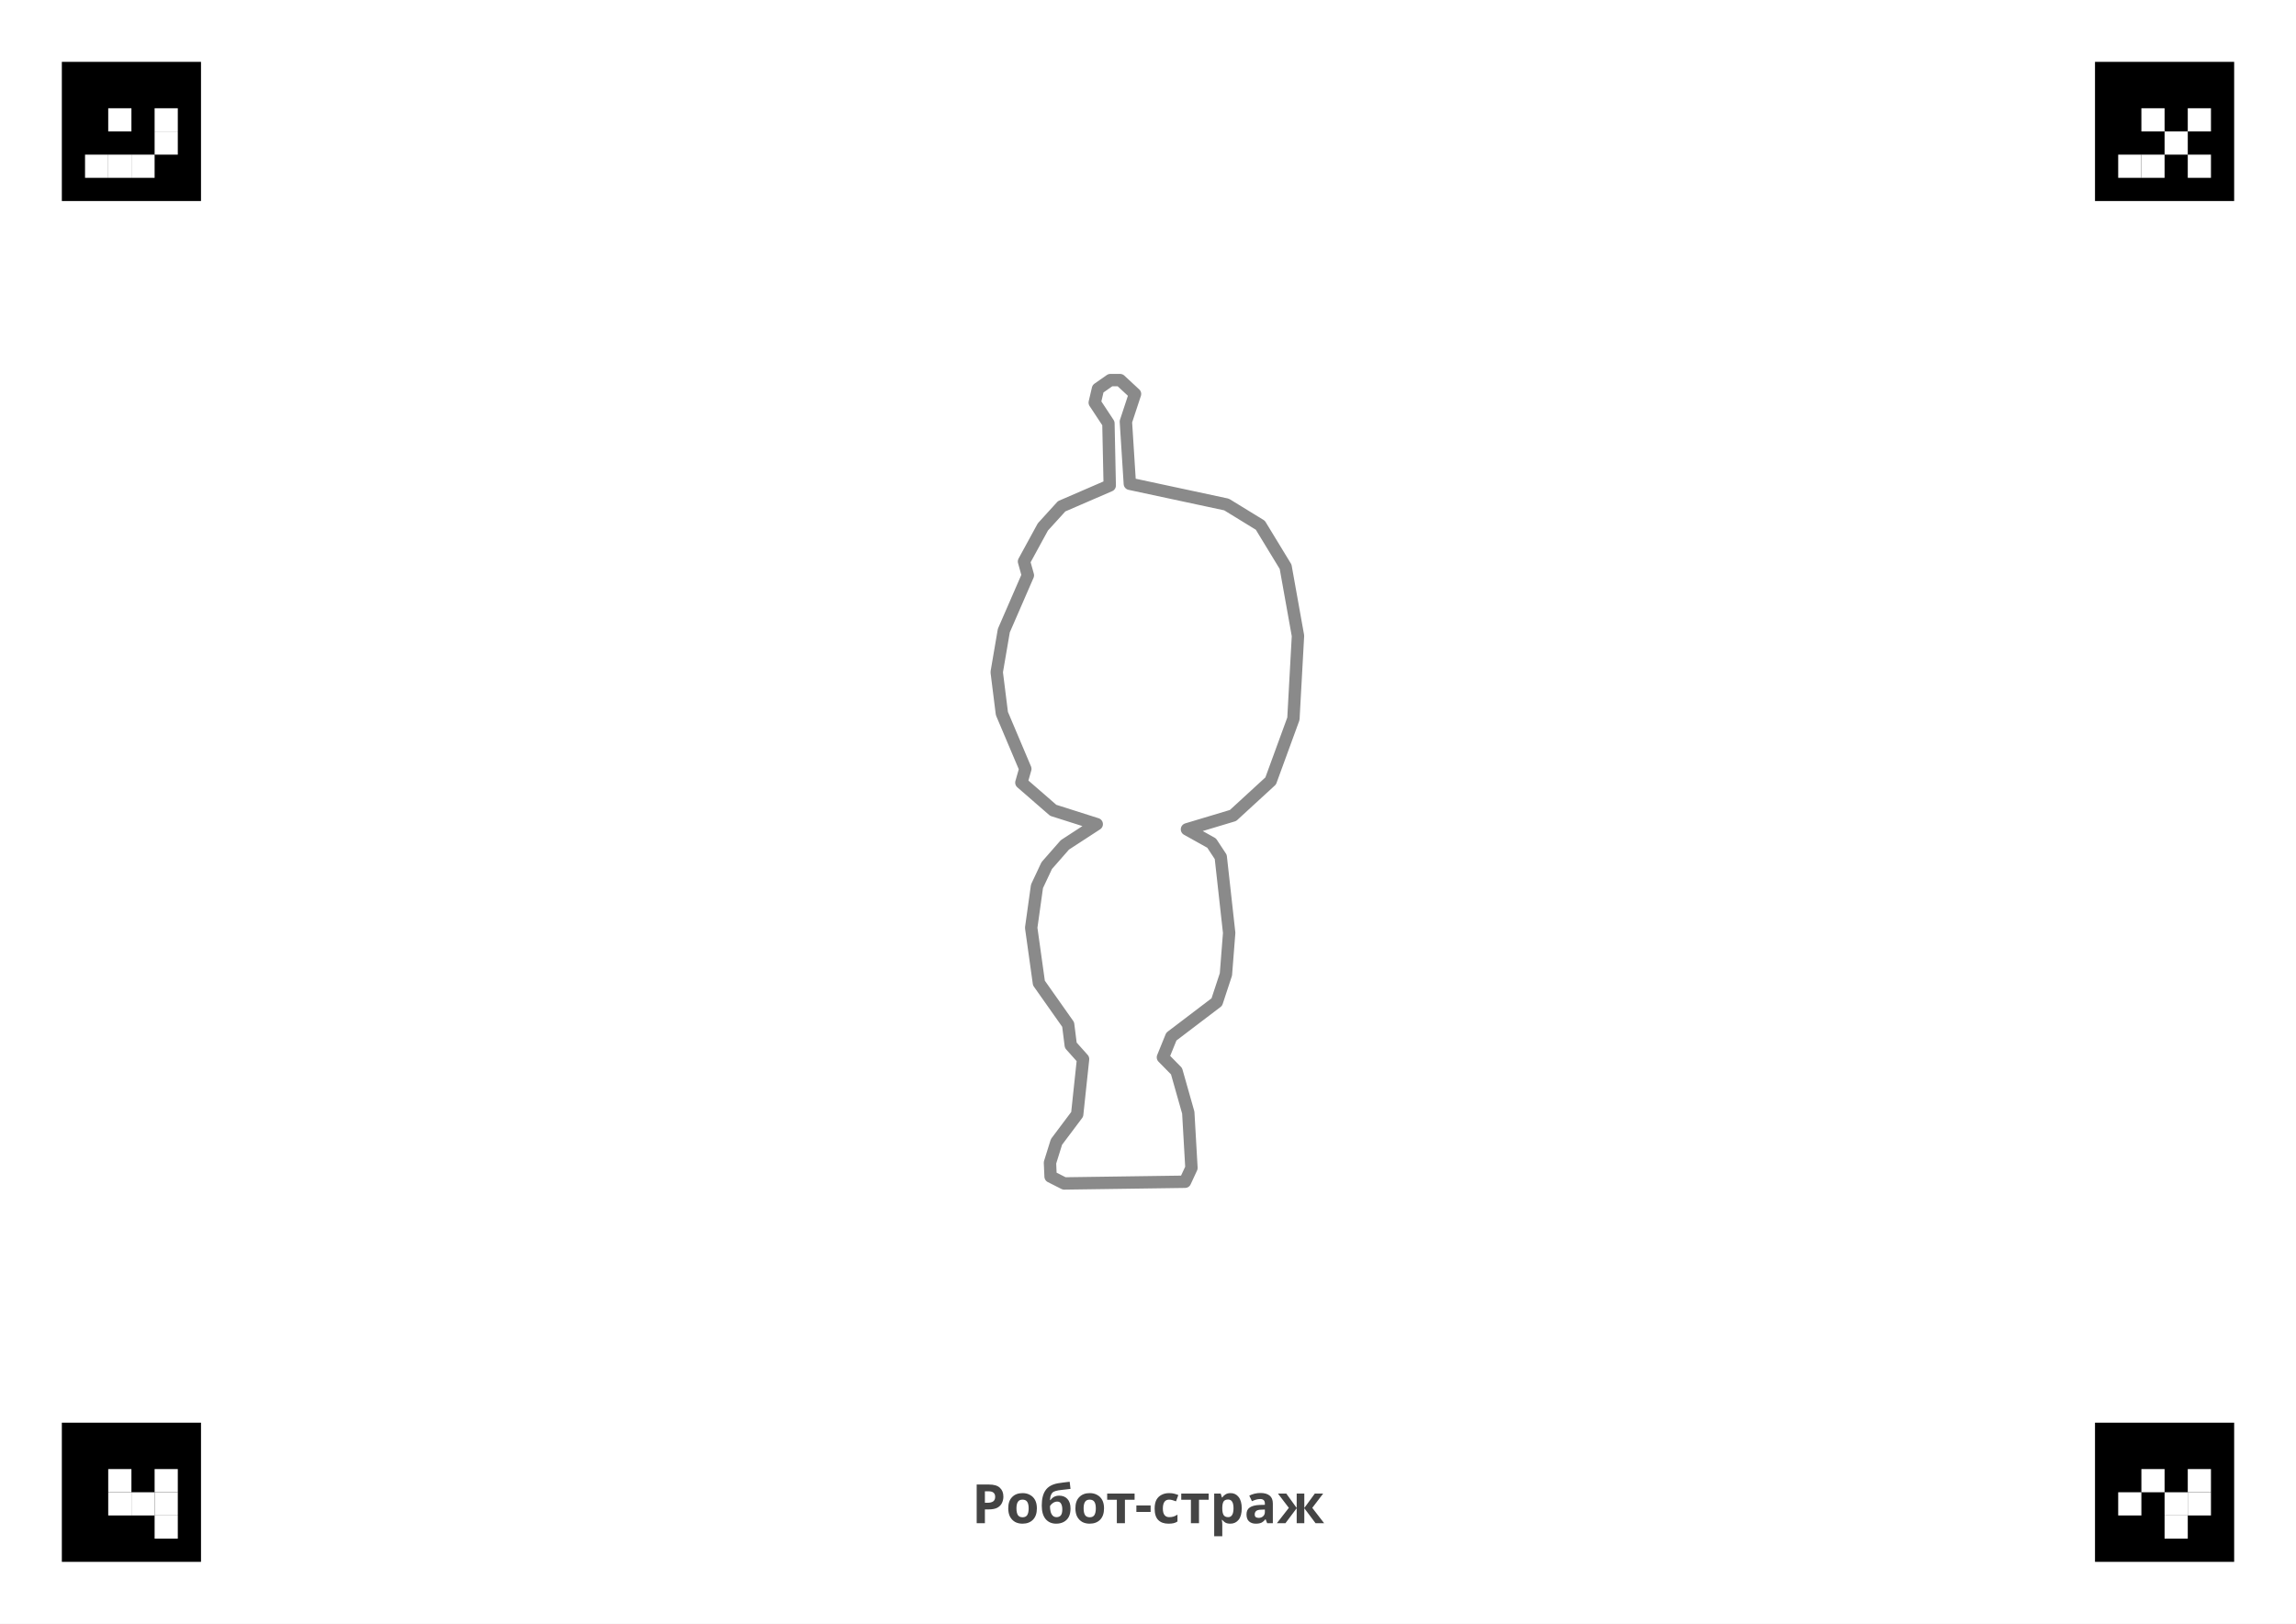
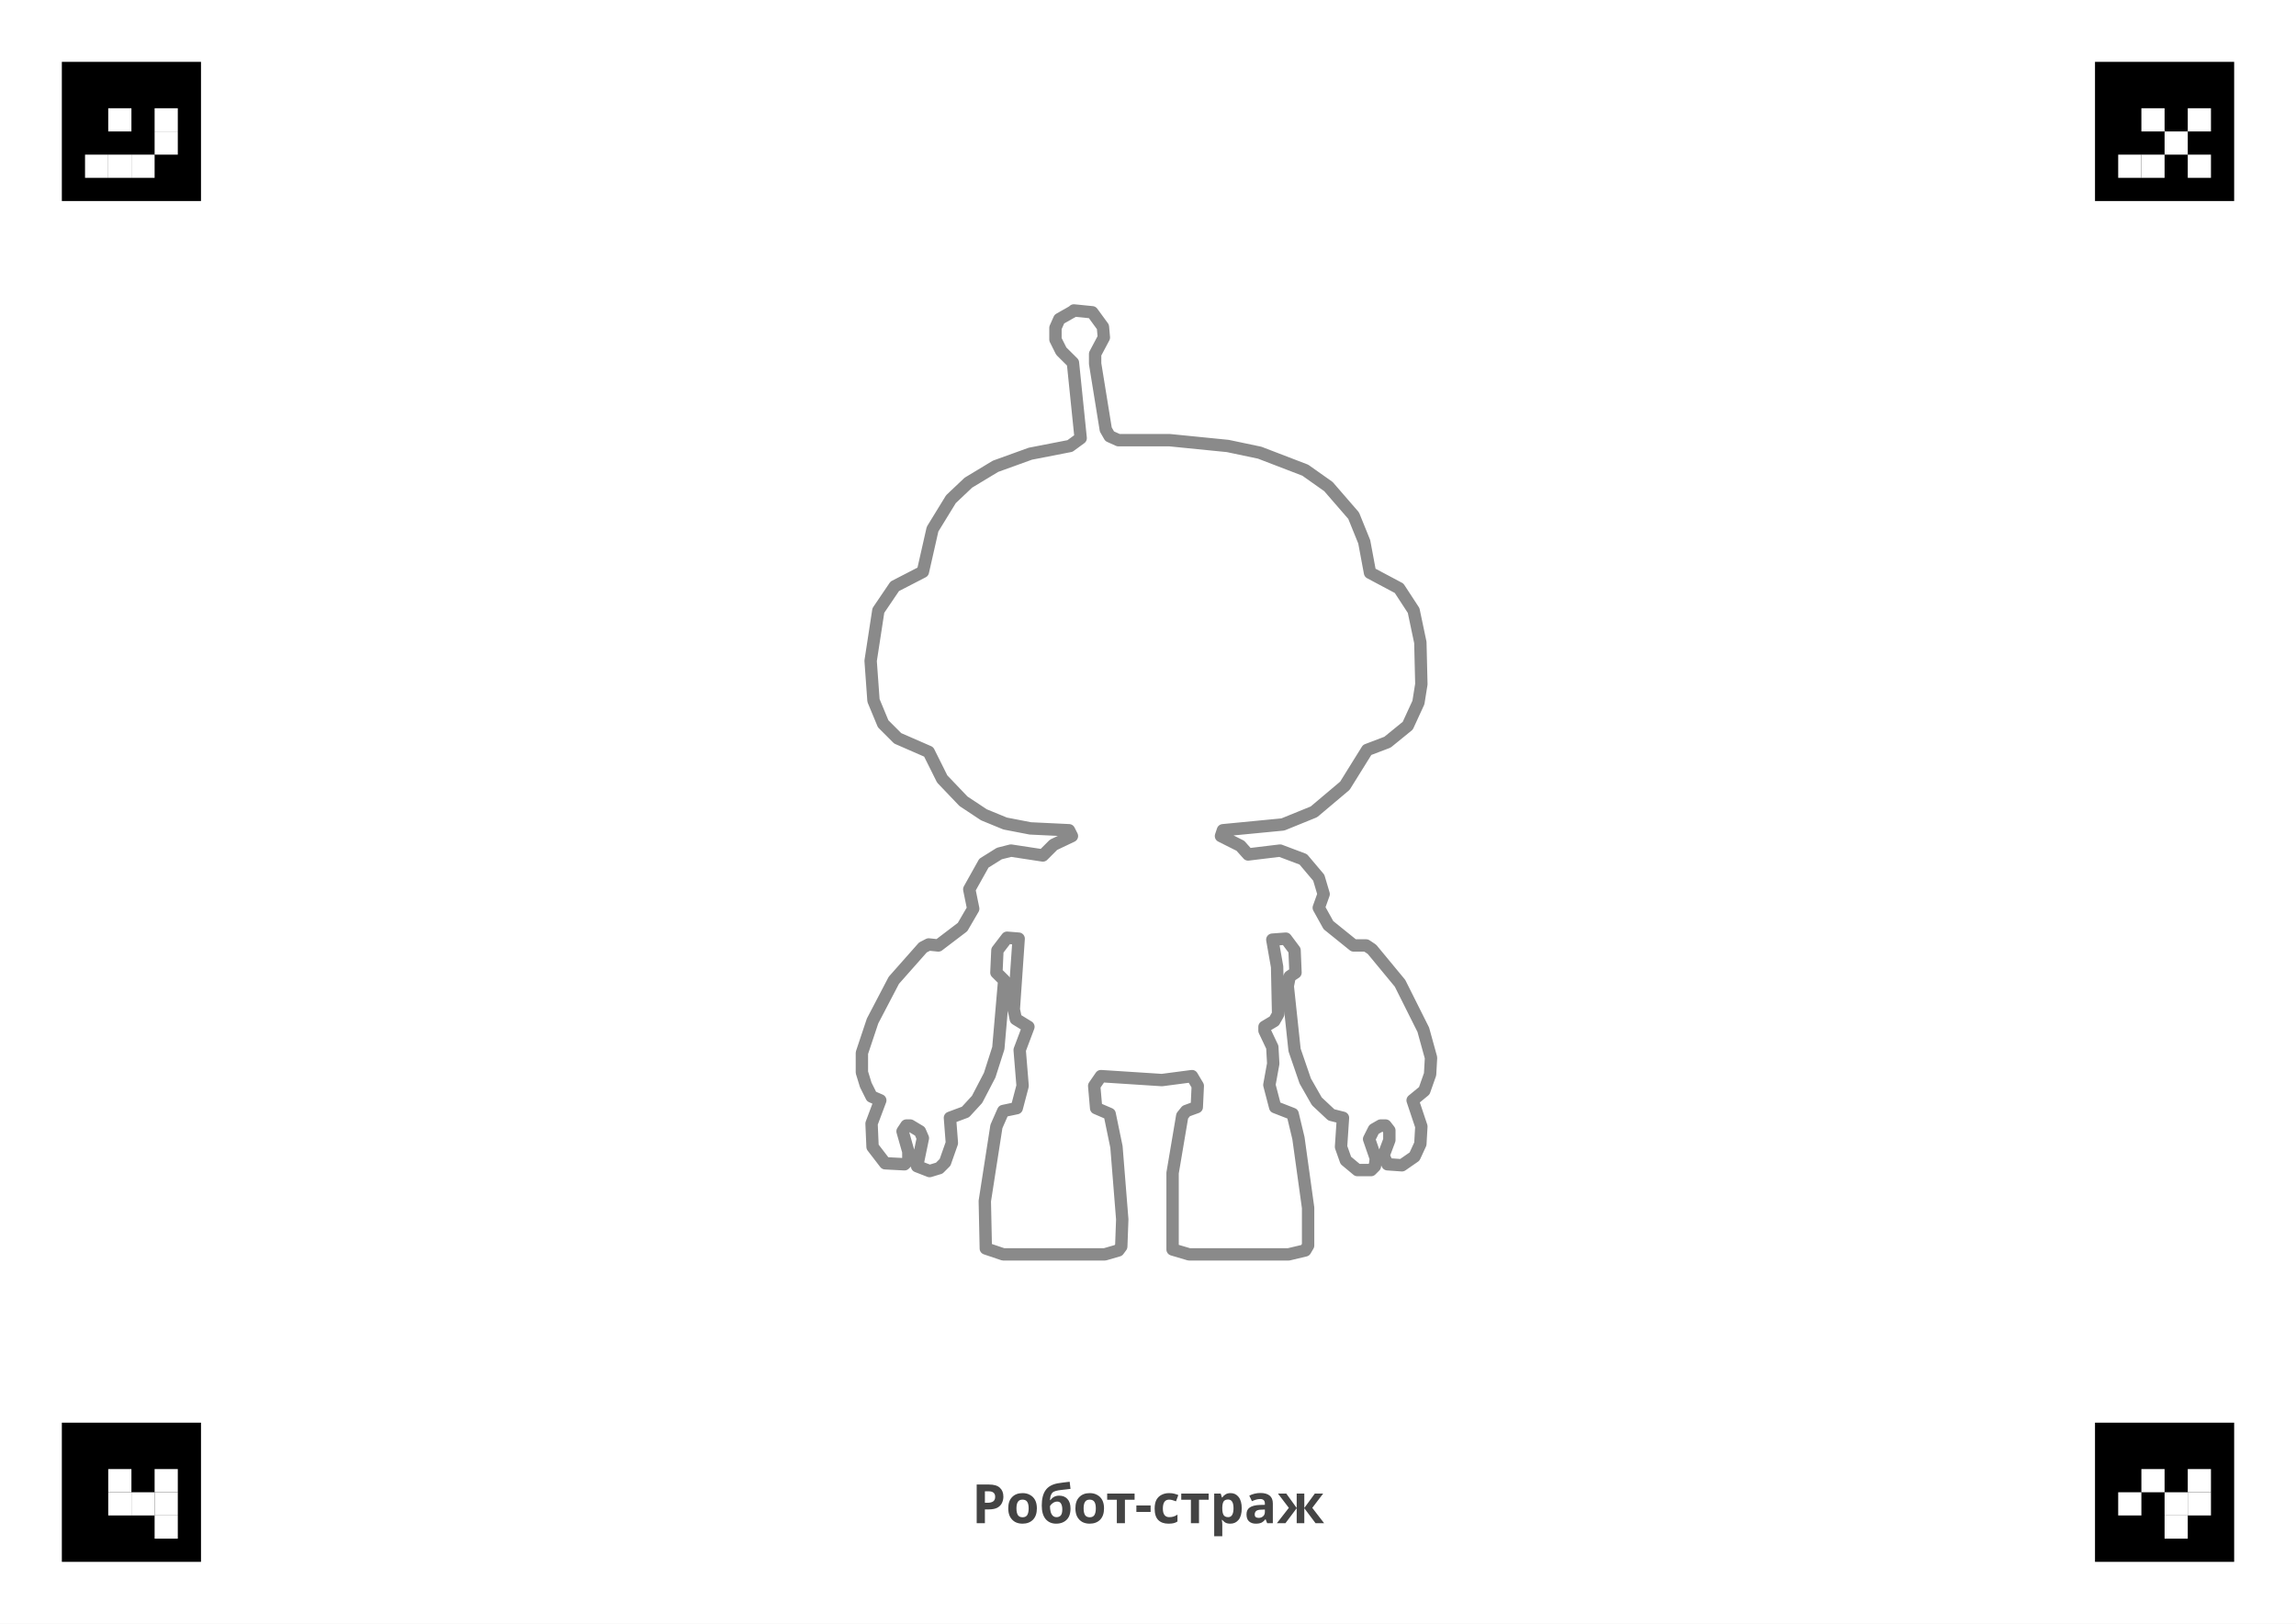
<svg xmlns="http://www.w3.org/2000/svg" width="297mm" height="210mm" viewBox="0 0 297 210">
  <rect width="297" height="210" fill="#fff" />
  <rect x="8" y="8" width="18" height="18" fill="#000" />
  <rect x="14.00" y="14.00" width="3" height="3" fill="#fff" />
  <rect x="20.00" y="14.00" width="3" height="3" fill="#fff" />
  <rect x="20.00" y="17.00" width="3" height="3" fill="#fff" />
  <rect x="11.00" y="20.00" width="3" height="3" fill="#fff" />
  <rect x="14.00" y="20.00" width="3" height="3" fill="#fff" />
  <rect x="17.00" y="20.00" width="3" height="3" fill="#fff" />
  <rect x="271" y="8" width="18" height="18" fill="#000" />
  <rect x="277.00" y="14.00" width="3" height="3" fill="#fff" />
  <rect x="283.00" y="14.00" width="3" height="3" fill="#fff" />
  <rect x="280.00" y="17.00" width="3" height="3" fill="#fff" />
  <rect x="274.00" y="20.00" width="3" height="3" fill="#fff" />
  <rect x="277.00" y="20.00" width="3" height="3" fill="#fff" />
  <rect x="283.00" y="20.00" width="3" height="3" fill="#fff" />
  <rect x="8" y="184" width="18" height="18" fill="#000" />
  <rect x="14.00" y="190.00" width="3" height="3" fill="#fff" />
  <rect x="20.00" y="190.00" width="3" height="3" fill="#fff" />
  <rect x="14.00" y="193.00" width="3" height="3" fill="#fff" />
  <rect x="17.00" y="193.00" width="3" height="3" fill="#fff" />
  <rect x="20.00" y="193.00" width="3" height="3" fill="#fff" />
  <rect x="20.00" y="196.00" width="3" height="3" fill="#fff" />
  <rect x="271" y="184" width="18" height="18" fill="#000" />
  <rect x="277.00" y="190.00" width="3" height="3" fill="#fff" />
  <rect x="283.00" y="190.00" width="3" height="3" fill="#fff" />
  <rect x="274.00" y="193.00" width="3" height="3" fill="#fff" />
  <rect x="280.00" y="193.00" width="3" height="3" fill="#fff" />
  <rect x="283.00" y="193.00" width="3" height="3" fill="#fff" />
  <rect x="280.00" y="196.00" width="3" height="3" fill="#fff" />
-   <path d="M137.66 153.06 L135.90 152.17 L135.82 150.38 L136.66 147.69 L139.34 144.12 L140.10 136.97 L138.51 135.19 L138.17 132.50 L134.39 127.14 L133.39 119.99 L134.14 114.63 L135.40 111.95 L137.75 109.27 L141.87 106.59 L136.24 104.80 L132.12 101.22 L132.63 99.44 L129.60 92.28 L128.93 86.93 L129.85 81.56 L132.96 74.41 L132.46 72.62 L134.90 68.15 L137.33 65.48 L143.55 62.79 L143.38 54.75 L141.61 52.07 L142.03 50.28 L143.63 49.16 L144.89 49.16 L146.82 50.95 L145.64 54.53 L146.15 62.57 L158.66 65.25 L163.03 67.93 L166.30 73.30 L167.90 82.23 L167.31 92.96 L164.37 101.00 L159.50 105.47 L153.54 107.26 L156.73 109.04 L157.91 110.83 L159.00 120.66 L158.58 126.02 L157.40 129.60 L151.52 134.07 L150.43 136.75 L152.19 138.54 L153.71 143.90 L154.12 151.05 L153.29 152.84 Z" fill="#fff" stroke="#8a8a8a" stroke-width="1.6" stroke-linejoin="round" />
+   <path d="M138.91 40.15 L141.29 40.39 L142.67 42.28 L142.79 43.65 L141.66 45.78 L141.66 47.03 L143.04 55.55 L143.54 56.42 L144.67 56.93 L151.30 56.93 L158.82 57.68 L162.95 58.55 L168.84 60.81 L171.84 62.93 L175.10 66.69 L176.47 70.07 L177.22 74.08 L180.98 76.08 L182.86 78.96 L183.73 83.09 L183.86 88.48 L183.48 90.86 L182.10 93.86 L179.48 95.99 L176.85 96.99 L173.97 101.62 L169.96 105.00 L165.95 106.63 L158.19 107.38 L157.94 108.13 L160.45 109.39 L161.45 110.51 L165.58 110.01 L168.58 111.14 L170.59 113.52 L171.22 115.64 L170.59 117.40 L171.84 119.65 L175.10 122.28 L176.72 122.28 L177.47 122.78 L181.10 127.17 L184.11 133.18 L185.11 136.80 L184.99 138.94 L184.24 141.07 L182.73 142.31 L183.86 145.69 L183.73 147.95 L182.98 149.58 L181.35 150.71 L179.48 150.58 L178.97 149.45 L179.72 147.45 L179.72 146.20 L179.23 145.57 L178.60 145.57 L177.73 146.07 L177.10 147.32 L177.97 149.83 L177.85 150.83 L177.35 151.33 L175.59 151.33 L174.09 150.08 L173.47 148.33 L173.72 144.57 L172.21 144.19 L170.34 142.44 L168.84 139.81 L167.46 135.80 L166.58 127.54 L166.83 126.29 L167.58 125.79 L167.46 122.91 L166.33 121.40 L164.58 121.53 L165.20 125.04 L165.33 131.17 L164.83 132.05 L163.57 132.80 L163.57 133.30 L164.58 135.43 L164.70 137.56 L164.20 140.32 L164.95 143.19 L167.21 144.07 L167.96 147.20 L169.21 156.21 L169.21 161.09 L168.84 161.72 L166.70 162.23 L153.81 162.23 L151.68 161.60 L151.68 151.71 L152.93 144.32 L153.44 143.69 L154.81 143.19 L154.94 140.44 L154.19 139.18 L150.30 139.69 L142.41 139.18 L141.54 140.44 L141.79 143.32 L143.54 144.07 L144.42 148.33 L145.17 157.71 L145.04 161.22 L144.67 161.72 L142.92 162.23 L129.77 162.23 L127.52 161.47 L127.39 155.34 L128.89 145.69 L129.77 143.69 L131.52 143.32 L132.28 140.44 L131.90 135.80 L133.03 132.80 L131.40 131.80 L131.14 130.55 L131.77 121.40 L130.27 121.28 L129.02 122.91 L128.89 125.79 L129.90 126.79 L129.14 135.56 L128.02 139.06 L126.39 142.19 L124.89 143.82 L122.88 144.57 L123.13 147.83 L122.25 150.33 L121.50 151.08 L120.25 151.46 L118.63 150.83 L119.38 147.20 L119.00 146.32 L117.75 145.57 L117.25 145.57 L116.75 146.32 L117.50 148.95 L117.50 150.08 L117.00 150.58 L114.50 150.45 L112.87 148.33 L112.74 145.32 L113.87 142.31 L112.74 141.82 L111.99 140.32 L111.49 138.69 L111.49 136.18 L112.87 132.05 L115.62 126.79 L119.38 122.54 L120.13 122.15 L121.38 122.28 L124.51 119.90 L125.89 117.53 L125.38 115.02 L127.27 111.64 L129.27 110.39 L130.77 110.01 L134.90 110.64 L136.28 109.26 L138.66 108.13 L138.28 107.38 L133.28 107.14 L130.02 106.51 L127.27 105.38 L124.63 103.63 L121.88 100.75 L120.13 97.24 L116.12 95.49 L114.24 93.61 L112.99 90.60 L112.62 85.47 L113.62 78.96 L115.74 75.83 L119.38 73.95 L120.63 68.44 L123.01 64.56 L125.26 62.43 L128.77 60.31 L133.28 58.68 L138.41 57.68 L139.79 56.67 L138.79 46.91 L137.28 45.41 L136.53 43.91 L136.53 42.40 L137.03 41.27 L138.79 40.27 Z" fill="#fff" stroke="#8a8a8a" stroke-width="1.6" stroke-linejoin="round" />
  <text x="148.5" y="197" text-anchor="middle" font-family="Segoe UI, sans-serif" font-size="7" font-weight="600" fill="#444">Робот-страж</text>
</svg>
